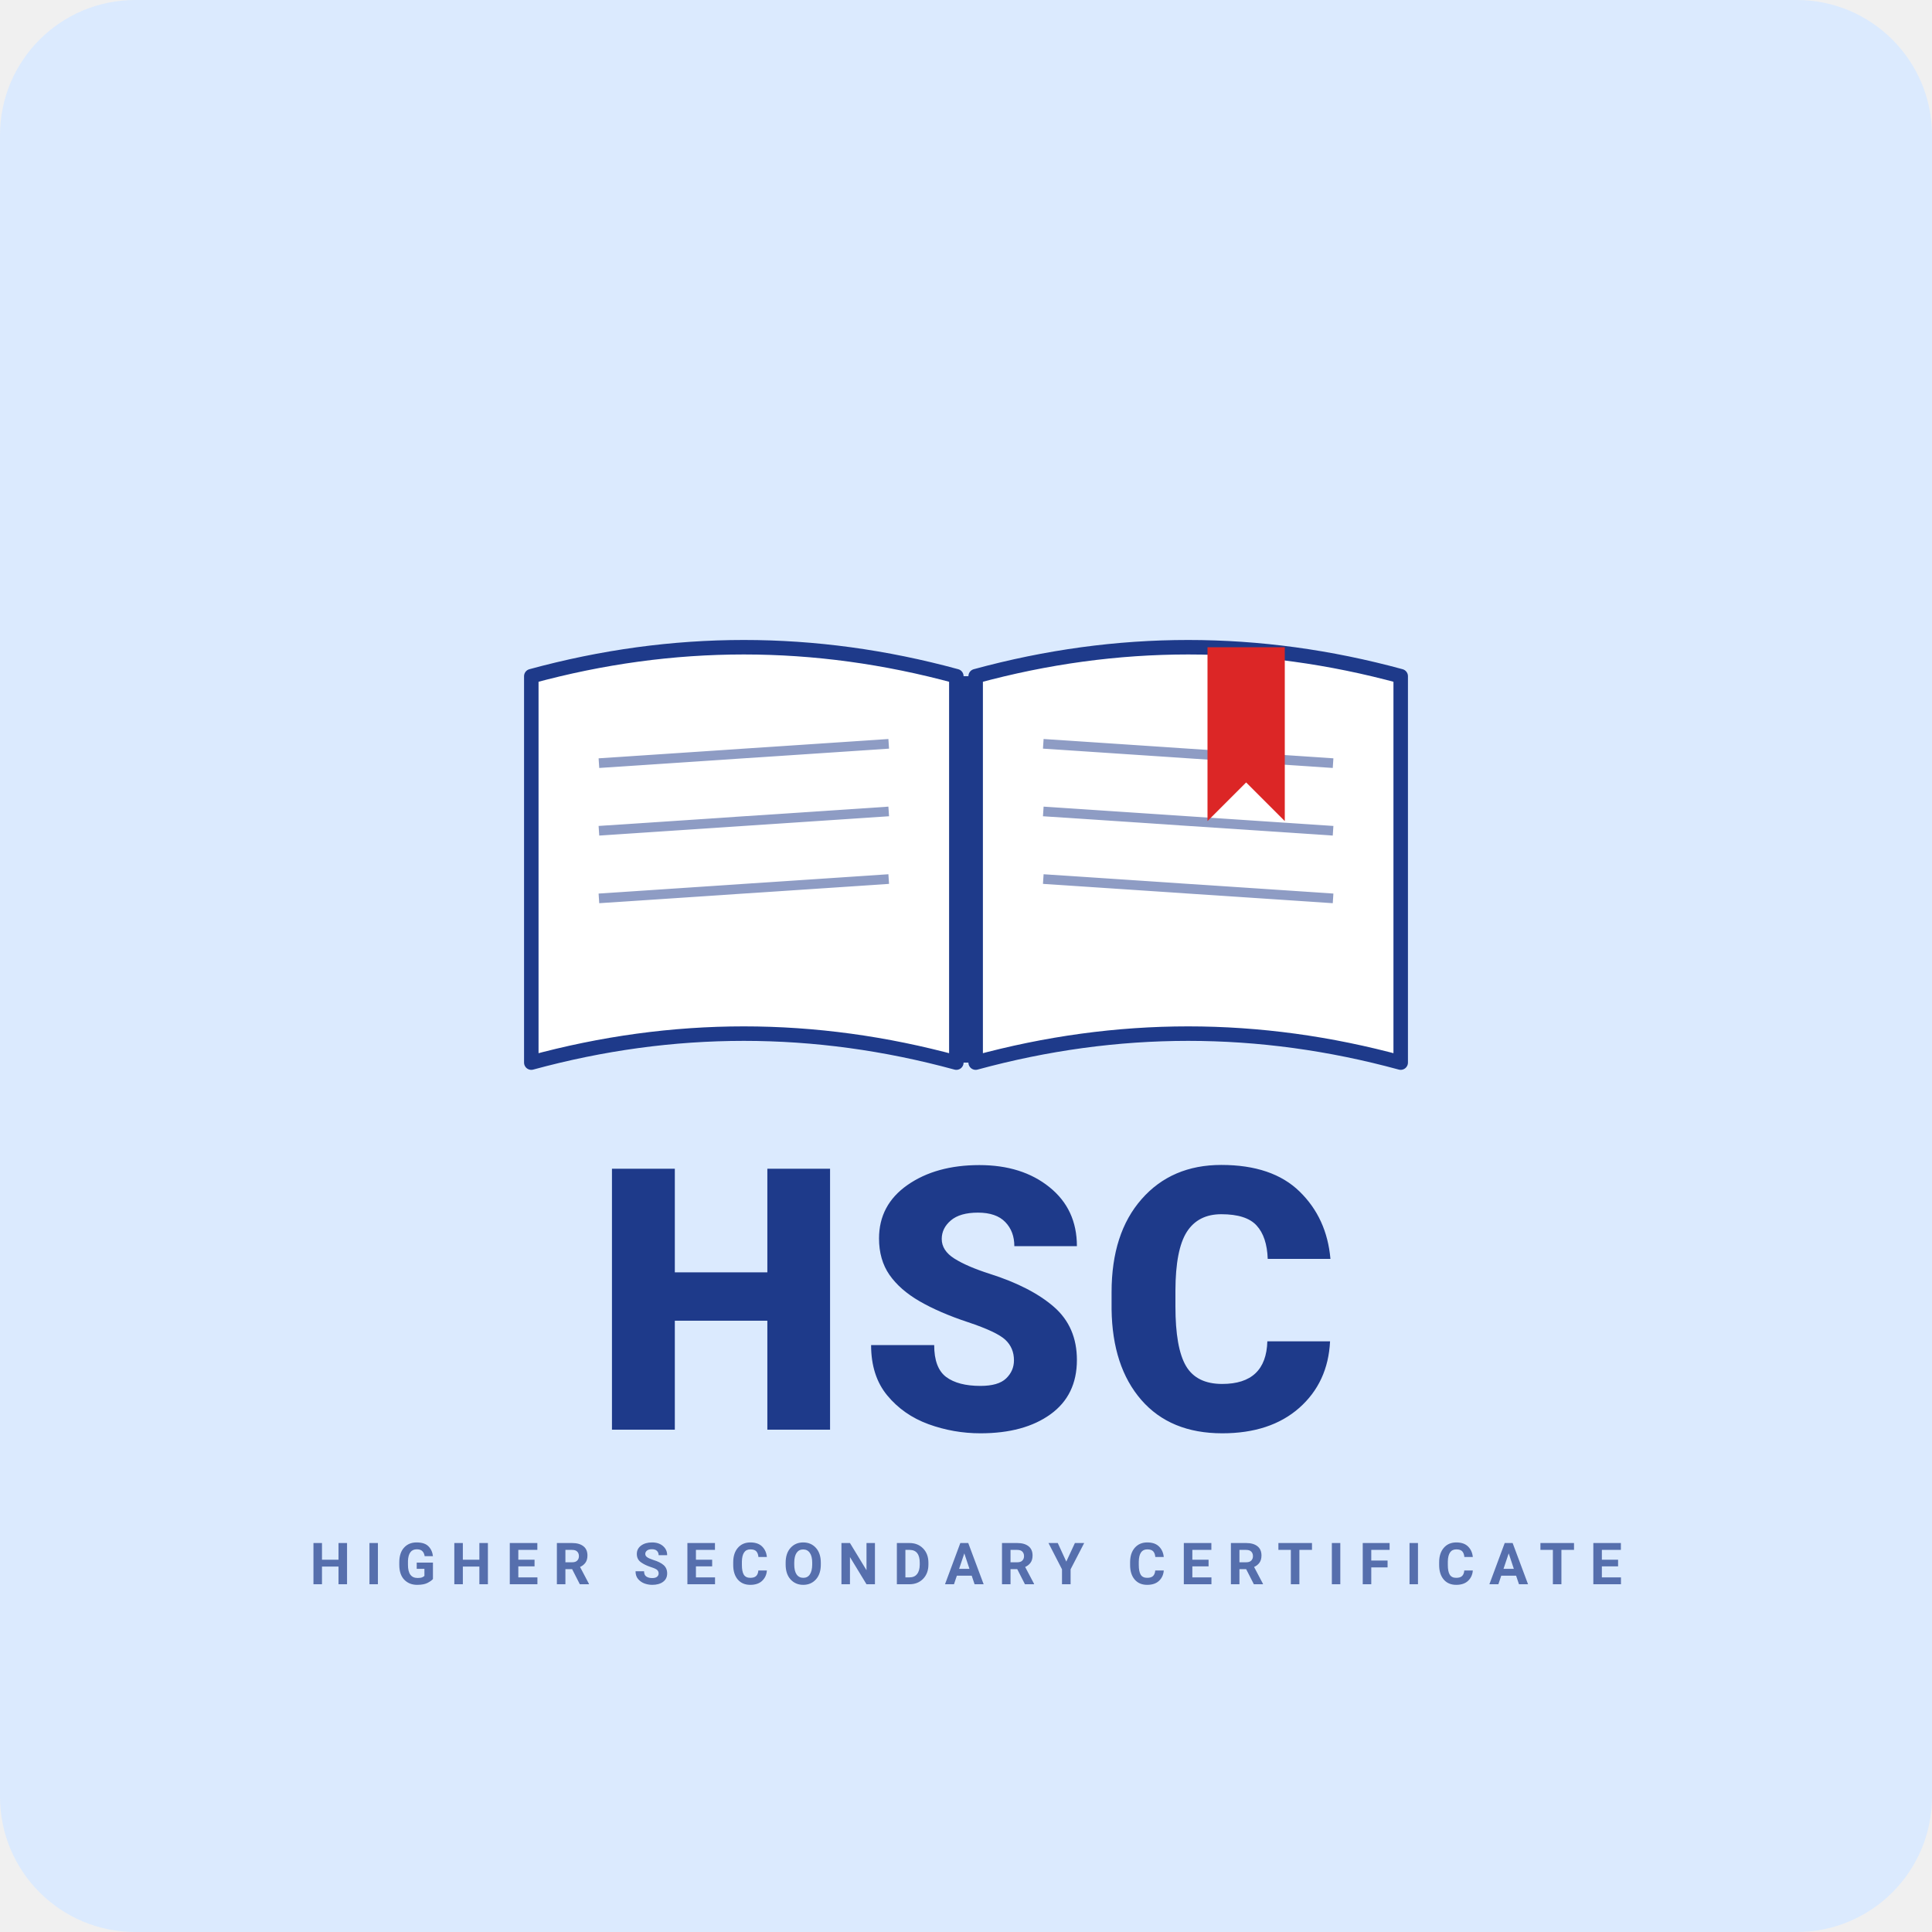
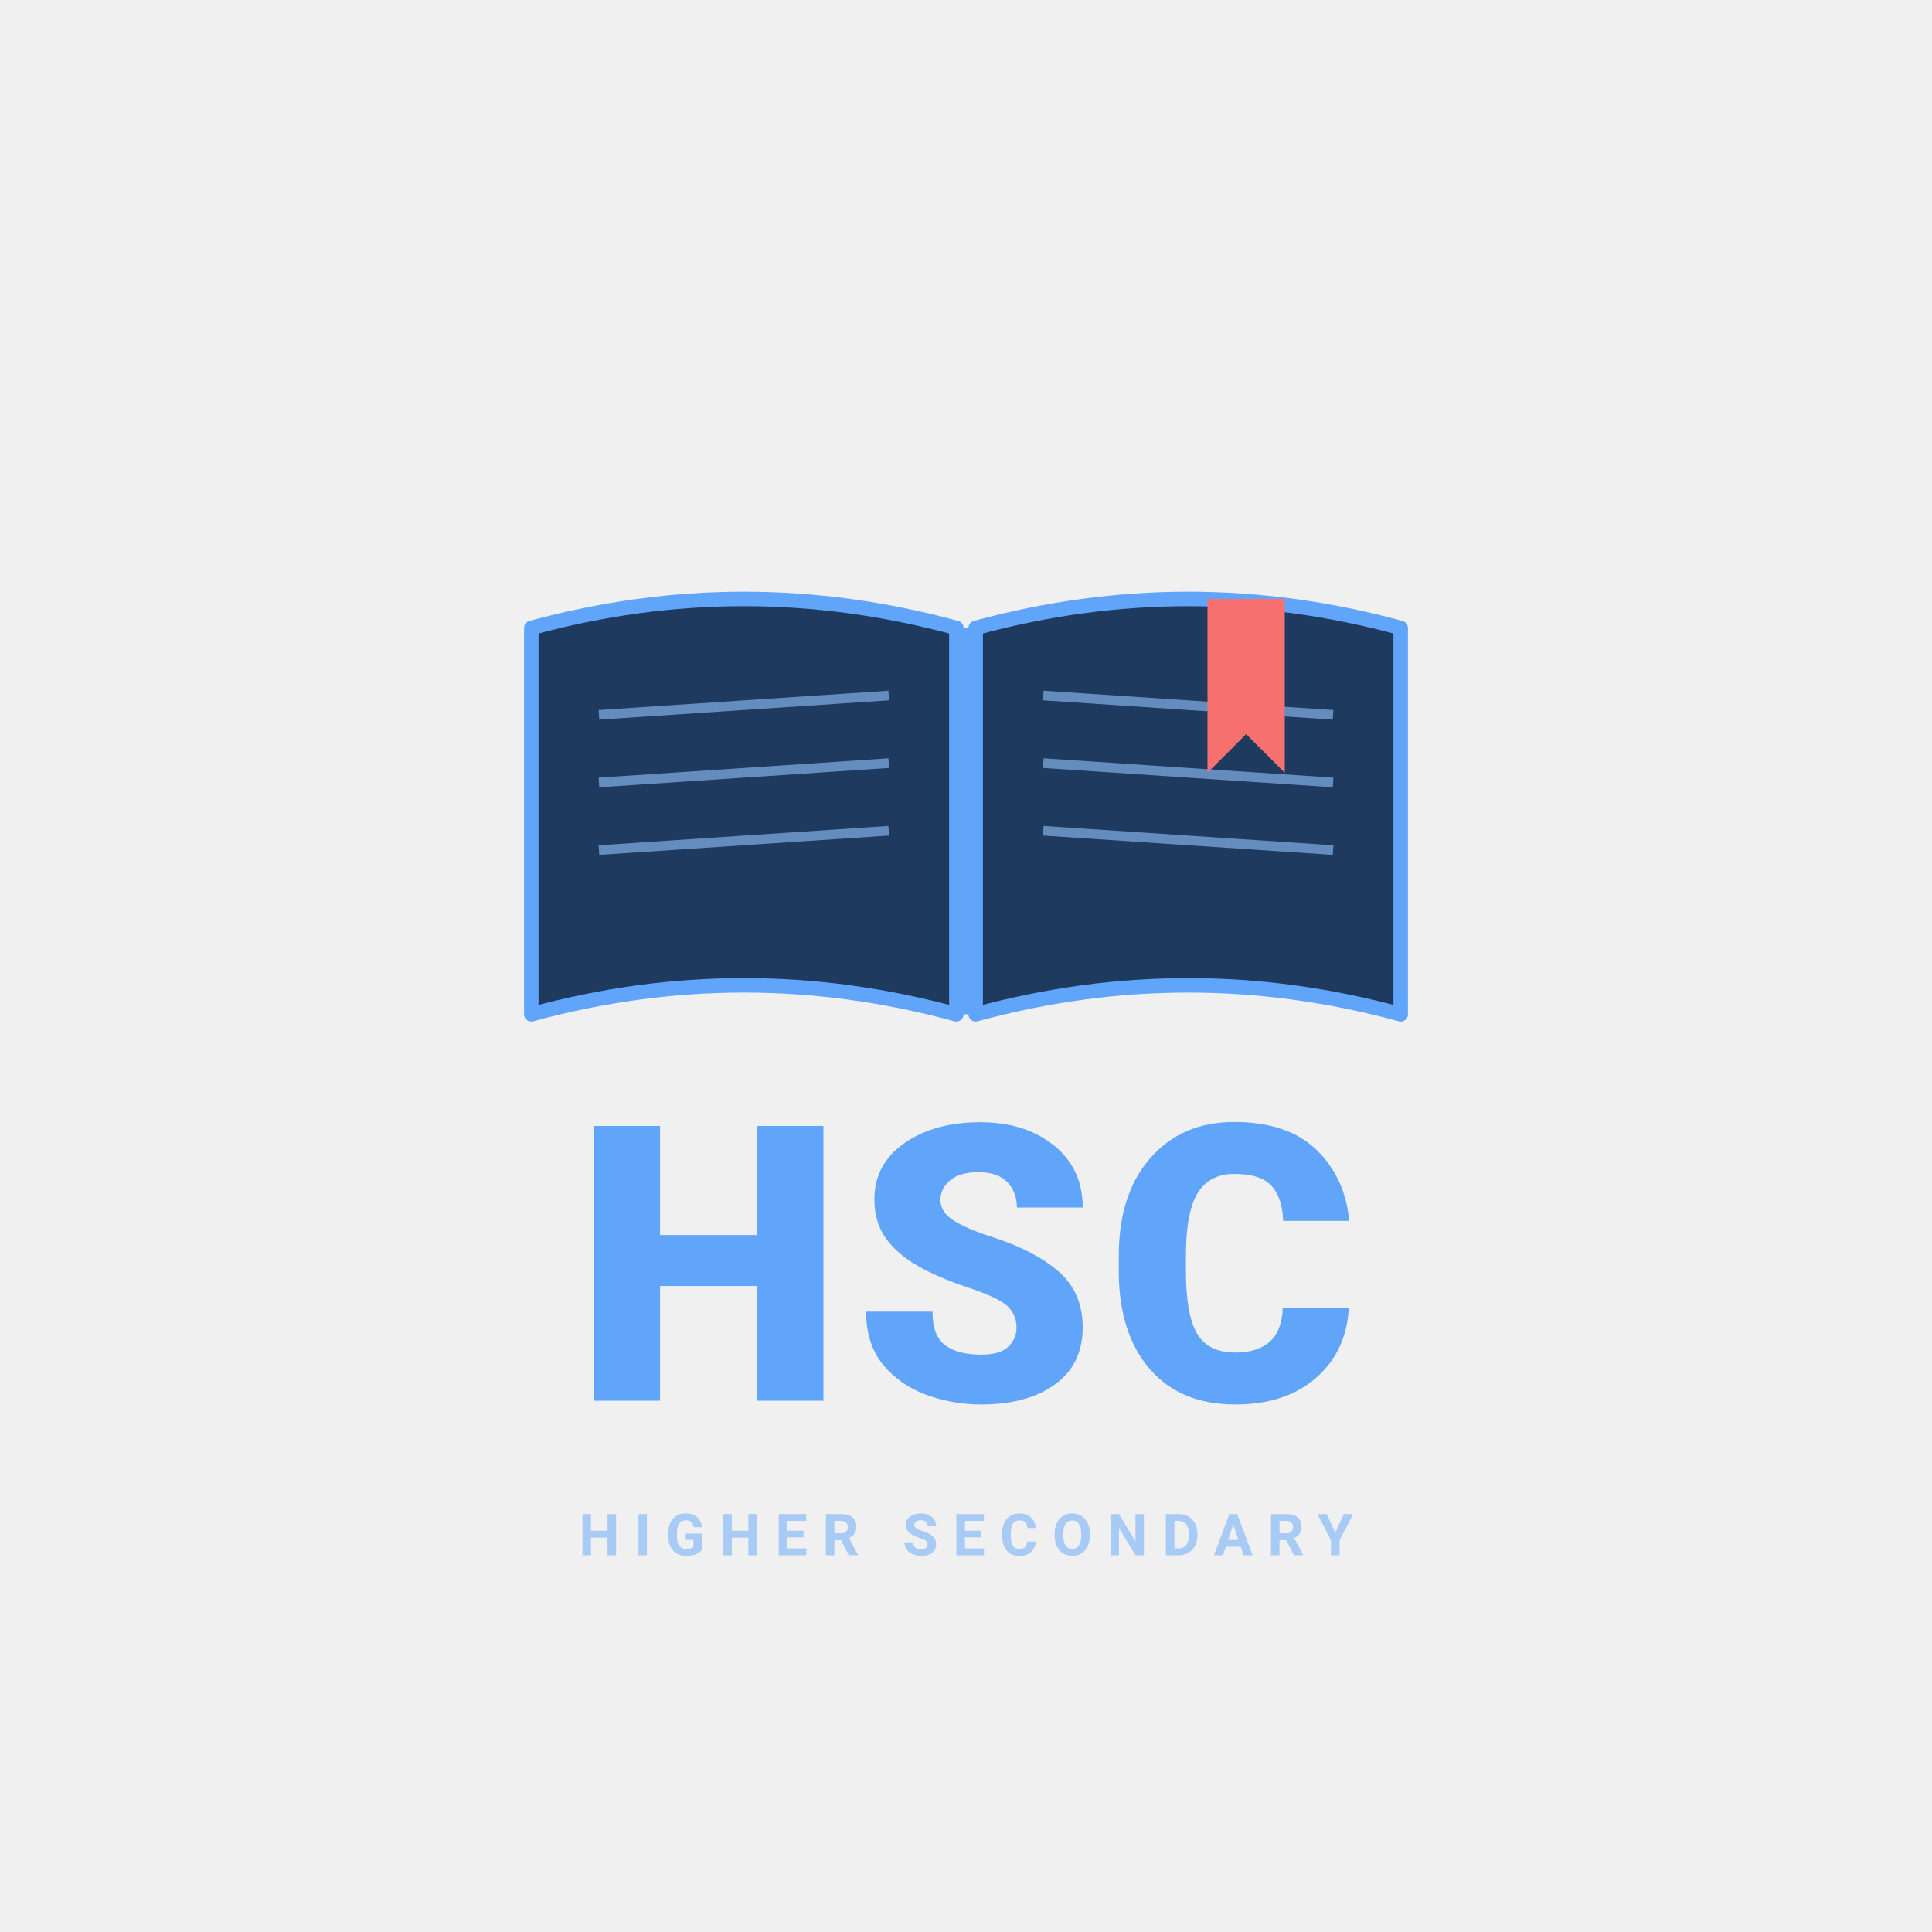
<svg xmlns="http://www.w3.org/2000/svg" viewBox="0 0 400 400" width="400" height="400" role="img" aria-label="HSC — Higher Secondary Certificate">
-   <rect width="400" height="400" rx="28" fill="#DBEAFE" />
-   <g transform="translate(200 180)">
-     <path d="M-90 -40 Q-46 -52 -2 -40 L-2 40 Q-46 28 -90 40 Z" fill="#FFFFFF" stroke="#1E3A8A" stroke-width="3" stroke-linejoin="round" />
-     <path d="M90 -40 Q46 -52 2 -40 L2 40 Q46 28 90 40 Z" fill="#FFFFFF" stroke="#1E3A8A" stroke-width="3" stroke-linejoin="round" />
-     <line x1="0" y1="-40" x2="0" y2="40" stroke="#1E3A8A" stroke-width="3" />
-     <line x1="-76" y1="-22" x2="-16" y2="-26" stroke="#1E3A8A" stroke-width="2" opacity="0.5" />
-     <line x1="-76" y1="-8" x2="-16" y2="-12" stroke="#1E3A8A" stroke-width="2" opacity="0.5" />
-     <line x1="-76" y1="6" x2="-16" y2="2" stroke="#1E3A8A" stroke-width="2" opacity="0.5" />
-     <line x1="16" y1="-26" x2="76" y2="-22" stroke="#1E3A8A" stroke-width="2" opacity="0.5" />
-     <line x1="16" y1="-12" x2="76" y2="-8" stroke="#1E3A8A" stroke-width="2" opacity="0.5" />
-     <line x1="16" y1="2" x2="76" y2="6" stroke="#1E3A8A" stroke-width="2" opacity="0.5" />
-     <path d="M50 -46 L50 -10 L58 -18 L66 -10 L66 -46 Z" fill="#DC2626" />
+   <g transform="translate(200 170)">
+     <path d="M-90 -40 Q-46 -52 -2 -40 L-2 40 Q-46 28 -90 40 Z" fill="#1e3a5f" stroke="#60a5fa" stroke-width="3" stroke-linejoin="round" />
+     <path d="M90 -40 Q46 -52 2 -40 L2 40 Q46 28 90 40 Z" fill="#1e3a5f" stroke="#60a5fa" stroke-width="3" stroke-linejoin="round" />
+     <line x1="0" y1="-40" x2="0" y2="40" stroke="#60a5fa" stroke-width="3" />
+     <line x1="-76" y1="-22" x2="-16" y2="-26" stroke="#93c5fd" stroke-width="2" opacity="0.6" />
+     <line x1="-76" y1="-8" x2="-16" y2="-12" stroke="#93c5fd" stroke-width="2" opacity="0.6" />
+     <line x1="-76" y1="6" x2="-16" y2="2" stroke="#93c5fd" stroke-width="2" opacity="0.6" />
+     <line x1="16" y1="-26" x2="76" y2="-22" stroke="#93c5fd" stroke-width="2" opacity="0.6" />
+     <line x1="16" y1="-12" x2="76" y2="-8" stroke="#93c5fd" stroke-width="2" opacity="0.6" />
+     <line x1="16" y1="2" x2="76" y2="6" stroke="#93c5fd" stroke-width="2" opacity="0.6" />
+     <path d="M50 -46 L50 -10 L58 -18 L66 -10 L66 -46 Z" fill="#f87171" />
  </g>
-   <text x="200" y="296" text-anchor="middle" font-family="ui-sans-serif, system-ui, -apple-system, 'Segoe UI', Roboto, sans-serif" font-size="76" font-weight="800" fill="#1E3A8A" letter-spacing="2">HSC</text>
-   <text x="200" y="328" text-anchor="middle" font-family="ui-sans-serif, system-ui, -apple-system, 'Segoe UI', Roboto, sans-serif" font-size="12" font-weight="600" fill="#1E3A8A" opacity="0.7" letter-spacing="3">HIGHER SECONDARY CERTIFICATE</text>
+   <text x="200" y="290" text-anchor="middle" font-family="ui-sans-serif, system-ui, -apple-system, 'Segoe UI', Roboto, sans-serif" font-size="80" font-weight="800" fill="#60a5fa" letter-spacing="2">HSC</text>
+   <text x="200" y="322" text-anchor="middle" font-family="ui-sans-serif, system-ui, -apple-system, 'Segoe UI', Roboto, sans-serif" font-size="12" font-weight="600" fill="#60a5fa" opacity="0.5" letter-spacing="3">HIGHER SECONDARY</text>
</svg>
